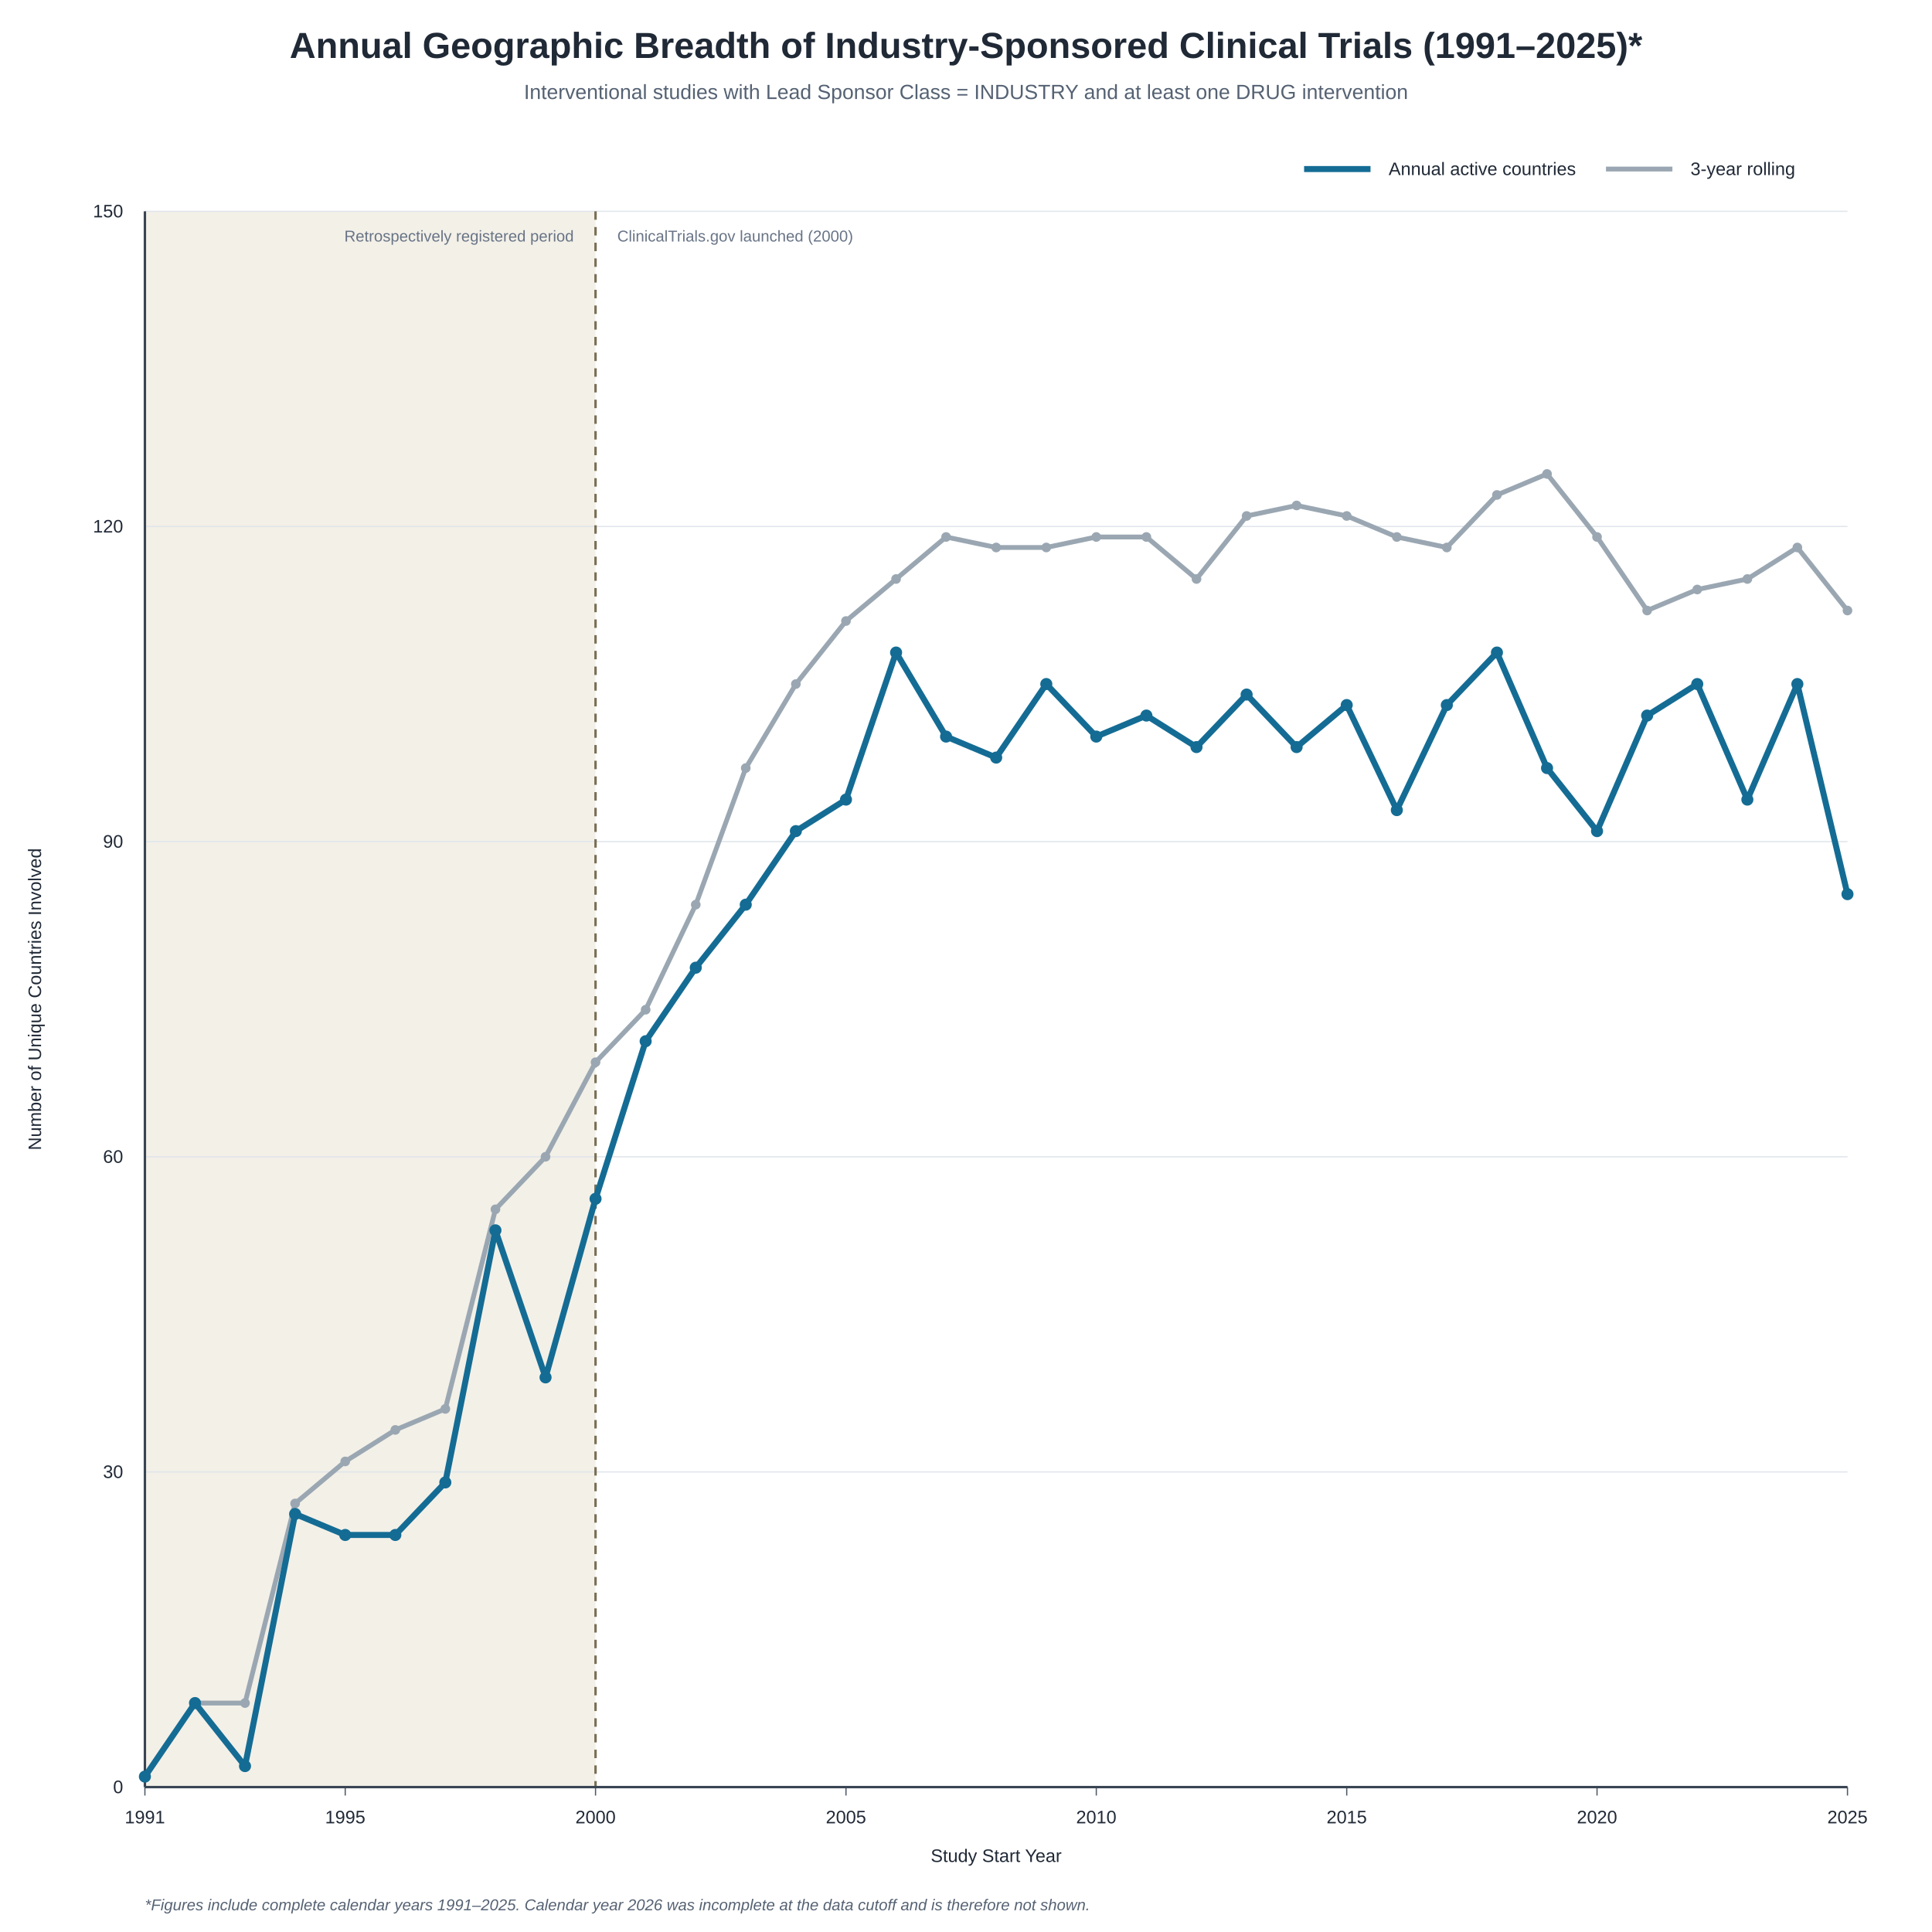
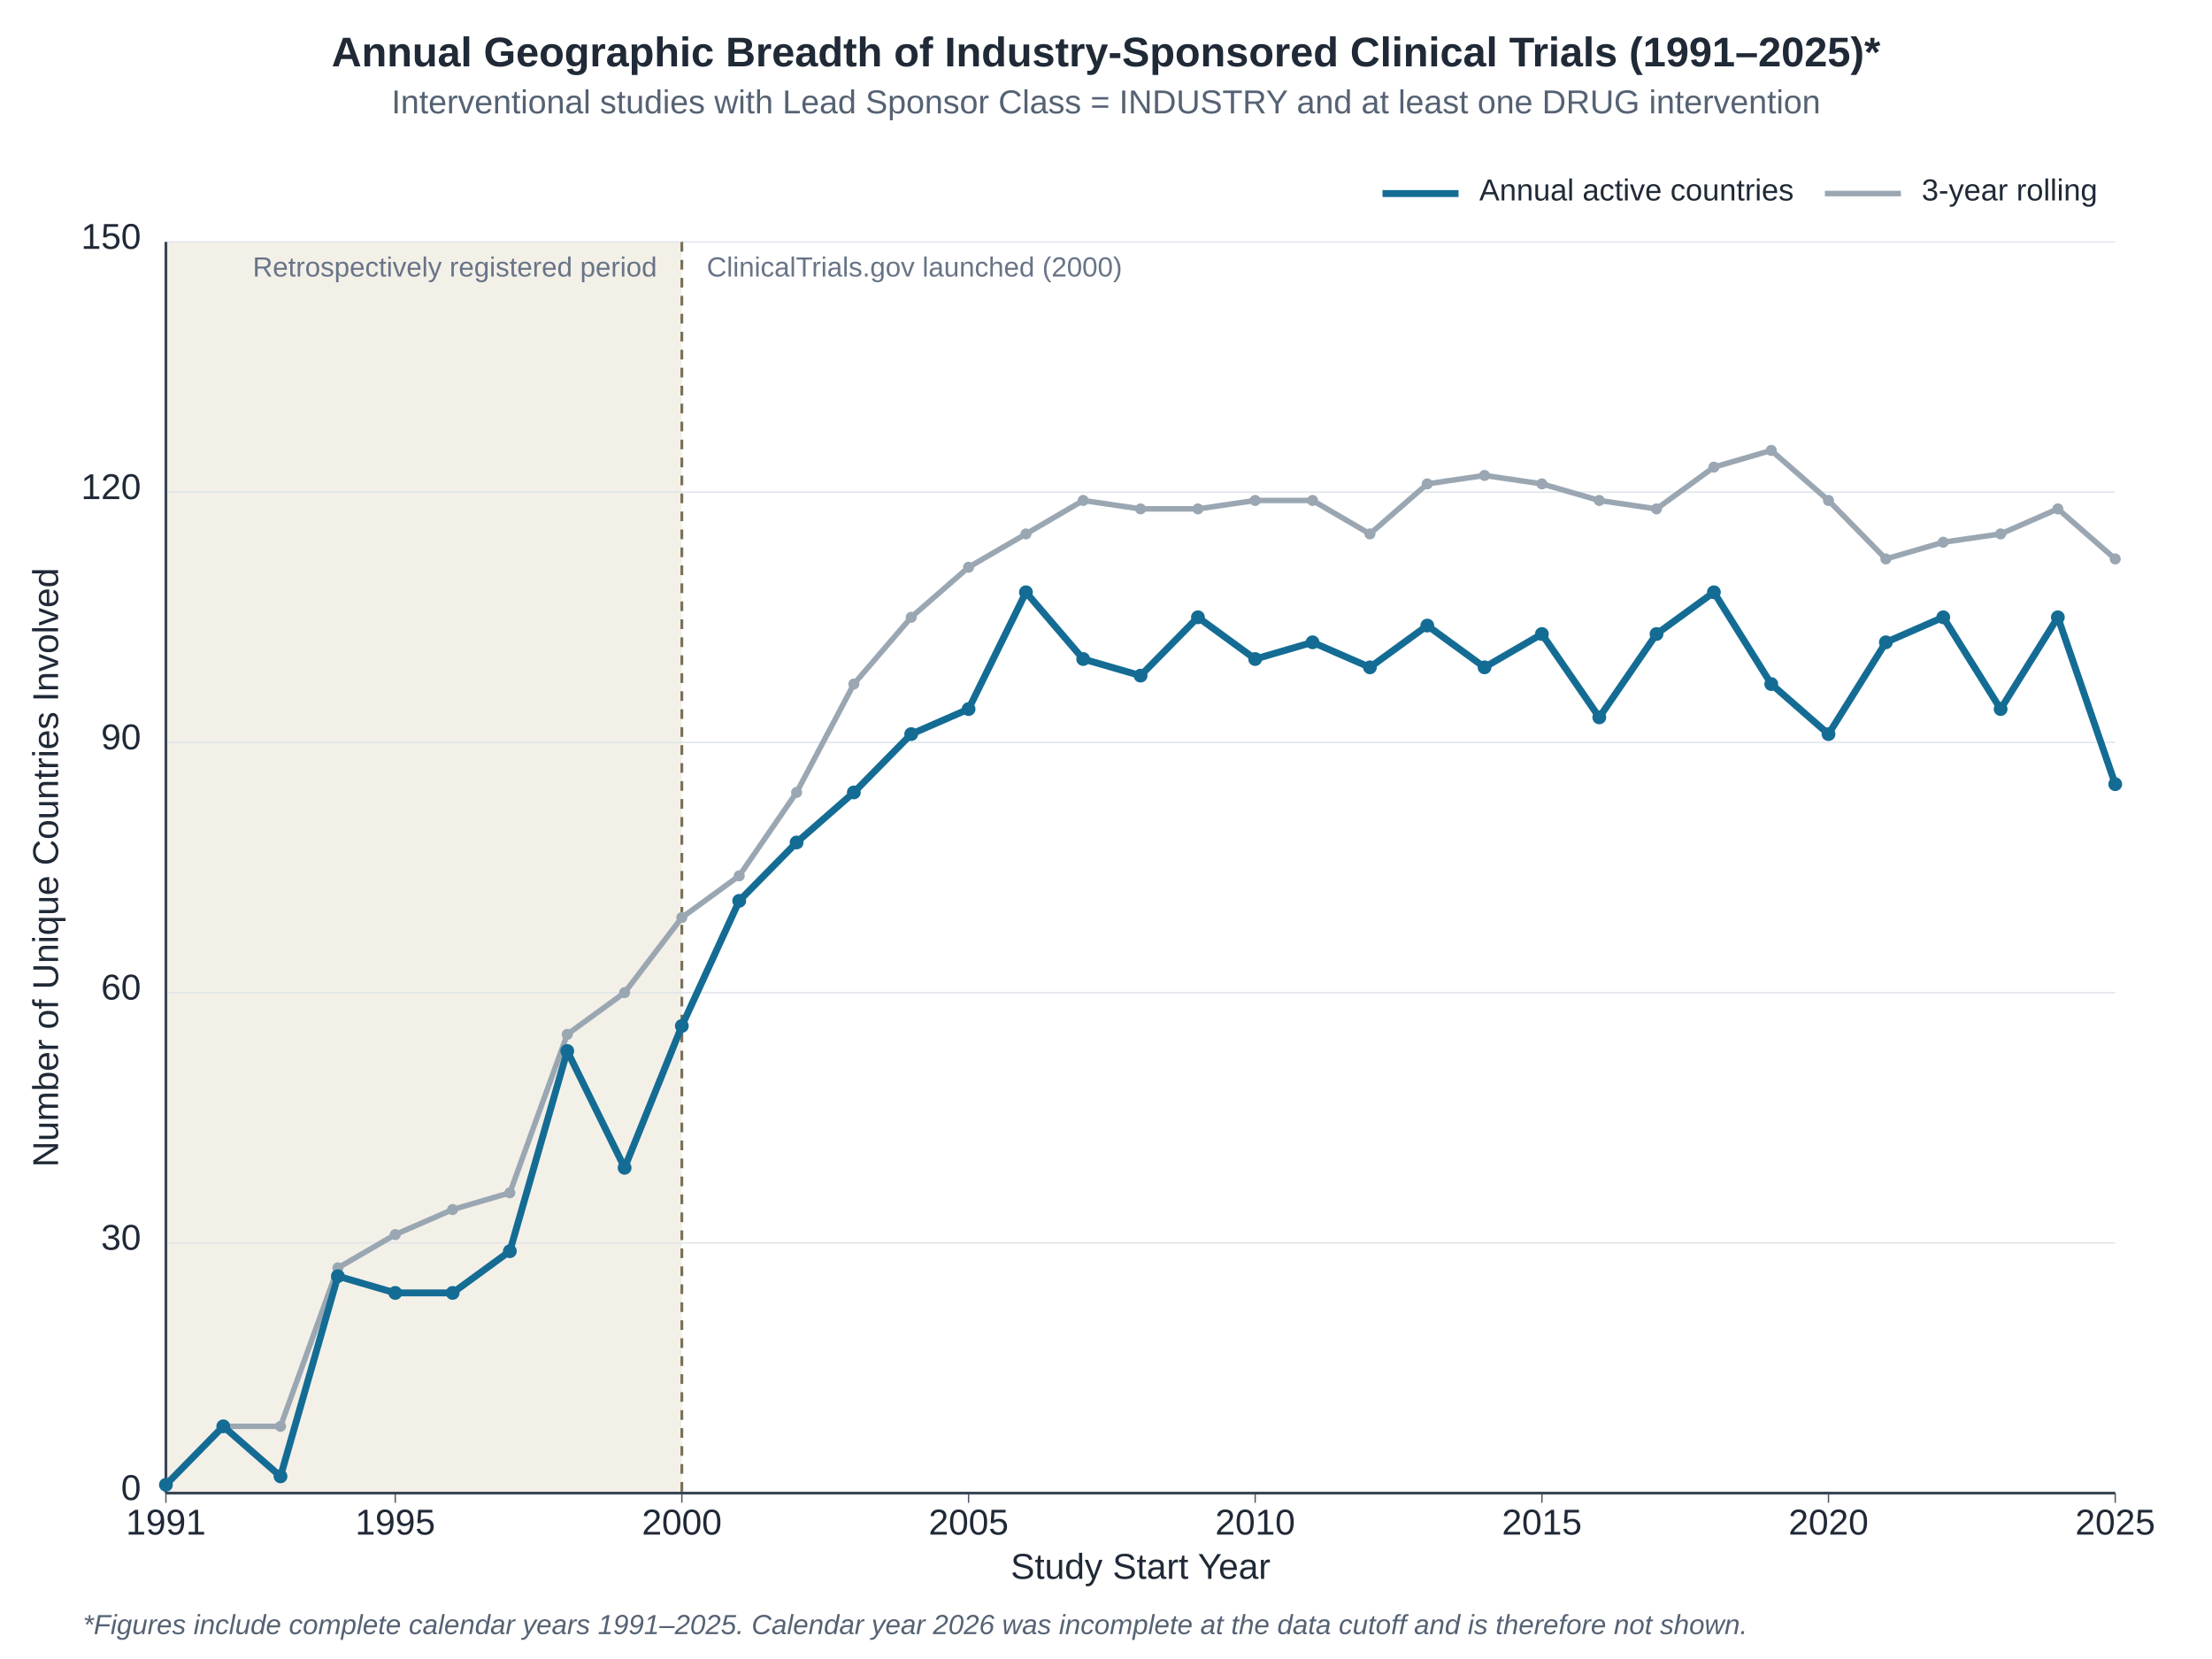
- <svg xmlns="http://www.w3.org/2000/svg" width="1600" height="1600" viewBox="0 0 1600 1600">
-   <rect x="0" y="0" width="1600" height="1600" fill="#ffffff" fill-opacity="1" />
-   <style>text{font-family:Arial,Helvetica,sans-serif;fill:#202936}.title{font-size:30px;font-weight:700}.subtitle{font-size:17px;fill:#556273}.axis{font-size:15px}.small{font-size:13px;fill:#687486}.legend{font-size:15px}.footnote{font-size:13px;fill:#556273;font-style:italic}</style>
+ <svg xmlns="http://www.w3.org/2000/svg" width="1600" height="1200" viewBox="0 0 1600 1200">
+   <rect x="0" y="0" width="1600" height="1200" fill="#ffffff" fill-opacity="1" />
+   <style>text{font-family:Arial,Helvetica,sans-serif;fill:#202936}.title{font-size:30px;font-weight:700}.subtitle{font-size:24px;fill:#556273}.axis-label,.axis-tick{font-size:26px;font-weight:400}.small{font-size:20px;fill:#687486}.legend{font-size:22px}.footnote{font-size:20px;fill:#556273;font-style:italic}</style>
  <text x="800" y="48" text-anchor="middle" class="title">Annual Geographic Breadth of Industry-Sponsored Clinical Trials (1991–2025)*</text>
  <text x="800" y="82" text-anchor="middle" class="subtitle">Interventional studies with Lead Sponsor Class = INDUSTRY and at least one DRUG intervention</text>
-   <rect x="120" y="175" width="373.2" height="1305" fill="#f3f0e8" />
+   <rect x="120" y="175" width="373.2" height="905" fill="#f3f0e8" />
  <text x="475.2" y="200" text-anchor="end" class="small">Retrospectively registered period</text>
-   <line x1="120" y1="1480.0" x2="1530" y2="1480.0" stroke="#dfe5eb" stroke-width="1" />
-   <text x="102" y="1485.0" text-anchor="end" class="axis">0</text>
-   <line x1="120" y1="1219.0" x2="1530" y2="1219.0" stroke="#dfe5eb" stroke-width="1" />
-   <text x="102" y="1224.0" text-anchor="end" class="axis">30</text>
-   <line x1="120" y1="958.0" x2="1530" y2="958.0" stroke="#dfe5eb" stroke-width="1" />
-   <text x="102" y="963.0" text-anchor="end" class="axis">60</text>
-   <line x1="120" y1="697.0" x2="1530" y2="697.0" stroke="#dfe5eb" stroke-width="1" />
-   <text x="102" y="702.0" text-anchor="end" class="axis">90</text>
-   <line x1="120" y1="436.0" x2="1530" y2="436.0" stroke="#dfe5eb" stroke-width="1" />
-   <text x="102" y="441.0" text-anchor="end" class="axis">120</text>
+   <line x1="120" y1="1080.0" x2="1530" y2="1080.0" stroke="#dfe5eb" stroke-width="1" />
+   <text x="102" y="1085.0" text-anchor="end" class="axis-tick">0</text>
+   <line x1="120" y1="899.0" x2="1530" y2="899.0" stroke="#dfe5eb" stroke-width="1" />
+   <text x="102" y="904.0" text-anchor="end" class="axis-tick">30</text>
+   <line x1="120" y1="718.0" x2="1530" y2="718.0" stroke="#dfe5eb" stroke-width="1" />
+   <text x="102" y="723.0" text-anchor="end" class="axis-tick">60</text>
+   <line x1="120" y1="537.0" x2="1530" y2="537.0" stroke="#dfe5eb" stroke-width="1" />
+   <text x="102" y="542.0" text-anchor="end" class="axis-tick">90</text>
+   <line x1="120" y1="356.0" x2="1530" y2="356.0" stroke="#dfe5eb" stroke-width="1" />
+   <text x="102" y="361.0" text-anchor="end" class="axis-tick">120</text>
  <line x1="120" y1="175.0" x2="1530" y2="175.0" stroke="#dfe5eb" stroke-width="1" />
-   <text x="102" y="180.0" text-anchor="end" class="axis">150</text>
-   <line x1="120.0" y1="1480" x2="120.0" y2="1487" stroke="#4d5966" />
-   <text x="120.0" y="1510" text-anchor="middle" class="axis">1991</text>
-   <line x1="285.9" y1="1480" x2="285.9" y2="1487" stroke="#4d5966" />
-   <text x="285.9" y="1510" text-anchor="middle" class="axis">1995</text>
-   <line x1="493.2" y1="1480" x2="493.2" y2="1487" stroke="#4d5966" />
-   <text x="493.2" y="1510" text-anchor="middle" class="axis">2000</text>
-   <line x1="700.6" y1="1480" x2="700.6" y2="1487" stroke="#4d5966" />
-   <text x="700.6" y="1510" text-anchor="middle" class="axis">2005</text>
-   <line x1="907.9" y1="1480" x2="907.9" y2="1487" stroke="#4d5966" />
-   <text x="907.9" y="1510" text-anchor="middle" class="axis">2010</text>
-   <line x1="1115.3" y1="1480" x2="1115.3" y2="1487" stroke="#4d5966" />
-   <text x="1115.3" y="1510" text-anchor="middle" class="axis">2015</text>
-   <line x1="1322.6" y1="1480" x2="1322.6" y2="1487" stroke="#4d5966" />
-   <text x="1322.6" y="1510" text-anchor="middle" class="axis">2020</text>
-   <line x1="1530.0" y1="1480" x2="1530.0" y2="1487" stroke="#4d5966" />
-   <text x="1530.0" y="1510" text-anchor="middle" class="axis">2025</text>
-   <line x1="493.2" y1="175" x2="493.2" y2="1480" stroke="#7a6f55" stroke-width="2" stroke-dasharray="7 6" />
+   <text x="102" y="180.0" text-anchor="end" class="axis-tick">150</text>
+   <line x1="120.0" y1="1080" x2="120.0" y2="1087" stroke="#4d5966" />
+   <text x="120.0" y="1110" text-anchor="middle" class="axis-tick">1991</text>
+   <line x1="285.9" y1="1080" x2="285.9" y2="1087" stroke="#4d5966" />
+   <text x="285.9" y="1110" text-anchor="middle" class="axis-tick">1995</text>
+   <line x1="493.2" y1="1080" x2="493.2" y2="1087" stroke="#4d5966" />
+   <text x="493.2" y="1110" text-anchor="middle" class="axis-tick">2000</text>
+   <line x1="700.6" y1="1080" x2="700.6" y2="1087" stroke="#4d5966" />
+   <text x="700.6" y="1110" text-anchor="middle" class="axis-tick">2005</text>
+   <line x1="907.9" y1="1080" x2="907.9" y2="1087" stroke="#4d5966" />
+   <text x="907.9" y="1110" text-anchor="middle" class="axis-tick">2010</text>
+   <line x1="1115.3" y1="1080" x2="1115.3" y2="1087" stroke="#4d5966" />
+   <text x="1115.3" y="1110" text-anchor="middle" class="axis-tick">2015</text>
+   <line x1="1322.6" y1="1080" x2="1322.6" y2="1087" stroke="#4d5966" />
+   <text x="1322.6" y="1110" text-anchor="middle" class="axis-tick">2020</text>
+   <line x1="1530.0" y1="1080" x2="1530.0" y2="1087" stroke="#4d5966" />
+   <text x="1530.0" y="1110" text-anchor="middle" class="axis-tick">2025</text>
+   <line x1="493.2" y1="175" x2="493.2" y2="1080" stroke="#7a6f55" stroke-width="2" stroke-dasharray="7 6" />
  <text x="511.2" y="200" class="small">ClinicalTrials.gov launched (2000)</text>
-   <line x1="120" y1="1480" x2="1530" y2="1480" stroke="#394553" stroke-width="2" />
-   <line x1="120" y1="175" x2="120" y2="1480" stroke="#394553" stroke-width="2" />
-   <polyline points="120.0,1471.3 161.5,1410.4 202.9,1410.4 244.4,1245.1 285.9,1210.3 327.4,1184.2 368.8,1166.8 410.3,1001.5 451.8,958.0 493.2,879.7 534.7,836.2 576.2,749.2 617.6,636.1 659.1,566.5 700.6,514.3 742.1,479.5 783.5,444.7 825.0,453.4 866.5,453.4 907.9,444.7 949.4,444.7 990.9,479.5 1032.4,427.3 1073.8,418.6 1115.3,427.3 1156.8,444.7 1198.2,453.4 1239.7,409.9 1281.2,392.5 1322.6,444.7 1364.1,505.6 1405.6,488.2 1447.1,479.5 1488.5,453.4 1530.0,505.6" fill="none" stroke="#9aa7b2" stroke-width="4" stroke-linejoin="round" stroke-linecap="round" />
-   <polyline points="120.0,1471.3 161.5,1410.4 202.9,1462.6 244.4,1253.8 285.9,1271.2 327.4,1271.2 368.8,1227.7 410.3,1018.9 451.8,1140.7 493.2,992.8 534.7,862.3 576.2,801.4 617.6,749.2 659.1,688.3 700.6,662.2 742.1,540.4 783.5,610.0 825.0,627.4 866.5,566.5 907.9,610.0 949.4,592.6 990.9,618.7 1032.4,575.2 1073.8,618.7 1115.3,583.9 1156.8,670.9 1198.2,583.9 1239.7,540.4 1281.2,636.1 1322.6,688.3 1364.1,592.6 1405.6,566.5 1447.1,662.2 1488.5,566.5 1530.0,740.5" fill="none" stroke="#146c94" stroke-width="5" stroke-linejoin="round" stroke-linecap="round" />
-   <circle cx="120.0" cy="1471.3" r="4" fill="#9aa7b2" />
-   <circle cx="161.5" cy="1410.4" r="4" fill="#9aa7b2" />
-   <circle cx="202.9" cy="1410.4" r="4" fill="#9aa7b2" />
-   <circle cx="244.4" cy="1245.1" r="4" fill="#9aa7b2" />
-   <circle cx="285.9" cy="1210.3" r="4" fill="#9aa7b2" />
-   <circle cx="327.4" cy="1184.2" r="4" fill="#9aa7b2" />
-   <circle cx="368.8" cy="1166.8" r="4" fill="#9aa7b2" />
-   <circle cx="410.3" cy="1001.5" r="4" fill="#9aa7b2" />
-   <circle cx="451.8" cy="958.0" r="4" fill="#9aa7b2" />
-   <circle cx="493.2" cy="879.7" r="4" fill="#9aa7b2" />
-   <circle cx="534.7" cy="836.2" r="4" fill="#9aa7b2" />
-   <circle cx="576.2" cy="749.2" r="4" fill="#9aa7b2" />
-   <circle cx="617.6" cy="636.1" r="4" fill="#9aa7b2" />
-   <circle cx="659.1" cy="566.5" r="4" fill="#9aa7b2" />
-   <circle cx="700.6" cy="514.3" r="4" fill="#9aa7b2" />
-   <circle cx="742.1" cy="479.5" r="4" fill="#9aa7b2" />
-   <circle cx="783.5" cy="444.7" r="4" fill="#9aa7b2" />
-   <circle cx="825.0" cy="453.4" r="4" fill="#9aa7b2" />
-   <circle cx="866.5" cy="453.4" r="4" fill="#9aa7b2" />
-   <circle cx="907.9" cy="444.7" r="4" fill="#9aa7b2" />
-   <circle cx="949.4" cy="444.7" r="4" fill="#9aa7b2" />
-   <circle cx="990.9" cy="479.5" r="4" fill="#9aa7b2" />
-   <circle cx="1032.4" cy="427.3" r="4" fill="#9aa7b2" />
-   <circle cx="1073.8" cy="418.6" r="4" fill="#9aa7b2" />
-   <circle cx="1115.3" cy="427.3" r="4" fill="#9aa7b2" />
-   <circle cx="1156.8" cy="444.7" r="4" fill="#9aa7b2" />
-   <circle cx="1198.2" cy="453.4" r="4" fill="#9aa7b2" />
-   <circle cx="1239.7" cy="409.9" r="4" fill="#9aa7b2" />
-   <circle cx="1281.2" cy="392.5" r="4" fill="#9aa7b2" />
-   <circle cx="1322.6" cy="444.7" r="4" fill="#9aa7b2" />
-   <circle cx="1364.1" cy="505.6" r="4" fill="#9aa7b2" />
-   <circle cx="1405.6" cy="488.2" r="4" fill="#9aa7b2" />
-   <circle cx="1447.1" cy="479.5" r="4" fill="#9aa7b2" />
-   <circle cx="1488.5" cy="453.4" r="4" fill="#9aa7b2" />
-   <circle cx="1530.0" cy="505.6" r="4" fill="#9aa7b2" />
-   <circle cx="120.0" cy="1471.3" r="5" fill="#146c94" />
-   <circle cx="161.5" cy="1410.4" r="5" fill="#146c94" />
-   <circle cx="202.9" cy="1462.6" r="5" fill="#146c94" />
-   <circle cx="244.4" cy="1253.8" r="5" fill="#146c94" />
-   <circle cx="285.9" cy="1271.2" r="5" fill="#146c94" />
-   <circle cx="327.4" cy="1271.2" r="5" fill="#146c94" />
-   <circle cx="368.8" cy="1227.7" r="5" fill="#146c94" />
-   <circle cx="410.3" cy="1018.9" r="5" fill="#146c94" />
-   <circle cx="451.8" cy="1140.7" r="5" fill="#146c94" />
-   <circle cx="493.2" cy="992.8" r="5" fill="#146c94" />
-   <circle cx="534.7" cy="862.3" r="5" fill="#146c94" />
-   <circle cx="576.2" cy="801.4" r="5" fill="#146c94" />
-   <circle cx="617.6" cy="749.2" r="5" fill="#146c94" />
-   <circle cx="659.1" cy="688.3" r="5" fill="#146c94" />
-   <circle cx="700.6" cy="662.2" r="5" fill="#146c94" />
-   <circle cx="742.1" cy="540.4" r="5" fill="#146c94" />
-   <circle cx="783.5" cy="610.0" r="5" fill="#146c94" />
-   <circle cx="825.0" cy="627.4" r="5" fill="#146c94" />
-   <circle cx="866.5" cy="566.5" r="5" fill="#146c94" />
-   <circle cx="907.9" cy="610.0" r="5" fill="#146c94" />
-   <circle cx="949.4" cy="592.6" r="5" fill="#146c94" />
-   <circle cx="990.9" cy="618.7" r="5" fill="#146c94" />
-   <circle cx="1032.4" cy="575.2" r="5" fill="#146c94" />
-   <circle cx="1073.8" cy="618.7" r="5" fill="#146c94" />
-   <circle cx="1115.3" cy="583.9" r="5" fill="#146c94" />
-   <circle cx="1156.8" cy="670.9" r="5" fill="#146c94" />
-   <circle cx="1198.2" cy="583.9" r="5" fill="#146c94" />
-   <circle cx="1239.7" cy="540.4" r="5" fill="#146c94" />
-   <circle cx="1281.2" cy="636.1" r="5" fill="#146c94" />
-   <circle cx="1322.6" cy="688.3" r="5" fill="#146c94" />
-   <circle cx="1364.1" cy="592.6" r="5" fill="#146c94" />
-   <circle cx="1405.6" cy="566.5" r="5" fill="#146c94" />
-   <circle cx="1447.1" cy="662.2" r="5" fill="#146c94" />
-   <circle cx="1488.5" cy="566.5" r="5" fill="#146c94" />
-   <circle cx="1530.0" cy="740.5" r="5" fill="#146c94" />
-   <text x="825.0" y="1542" text-anchor="middle" class="axis">Study Start Year</text>
-   <text x="34" y="827.5" text-anchor="middle" class="axis" transform="rotate(-90 34 827.5)">Number of Unique Countries Involved</text>
-   <line x1="1080" y1="140" x2="1135" y2="140" stroke="#146c94" stroke-width="5" />
-   <text x="1150" y="145" class="legend">Annual active countries</text>
-   <line x1="1330" y1="140" x2="1385" y2="140" stroke="#9aa7b2" stroke-width="4" />
-   <text x="1400" y="145" class="legend">3-year rolling</text>
-   <text x="120" y="1582" class="footnote">*Figures include complete calendar years 1991–2025. Calendar year 2026 was incomplete at the data cutoff and is therefore not shown.</text>
+   <line x1="120" y1="1080" x2="1530" y2="1080" stroke="#394553" stroke-width="2" />
+   <line x1="120" y1="175" x2="120" y2="1080" stroke="#394553" stroke-width="2" />
+   <polyline points="120.0,1074.0 161.5,1031.7 202.9,1031.7 244.4,917.1 285.9,893.0 327.4,874.9 368.8,862.8 410.3,748.2 451.8,718.0 493.2,663.7 534.7,633.5 576.2,573.2 617.6,494.8 659.1,446.5 700.6,410.3 742.1,386.2 783.5,362.0 825.0,368.1 866.5,368.1 907.9,362.0 949.4,362.0 990.9,386.2 1032.4,350.0 1073.8,343.9 1115.3,350.0 1156.8,362.0 1198.2,368.1 1239.7,337.9 1281.2,325.8 1322.6,362.0 1364.1,404.3 1405.6,392.2 1447.1,386.2 1488.5,368.1 1530.0,404.3" fill="none" stroke="#9aa7b2" stroke-width="4" stroke-linejoin="round" stroke-linecap="round" />
+   <polyline points="120.0,1074.0 161.5,1031.7 202.9,1067.9 244.4,923.1 285.9,935.2 327.4,935.2 368.8,905.0 410.3,760.2 451.8,844.7 493.2,742.1 534.7,651.6 576.2,609.4 617.6,573.2 659.1,531.0 700.6,512.9 742.1,428.4 783.5,476.7 825.0,488.7 866.5,446.5 907.9,476.7 949.4,464.6 990.9,482.7 1032.4,452.5 1073.8,482.7 1115.3,458.6 1156.8,518.9 1198.2,458.6 1239.7,428.4 1281.2,494.8 1322.6,531.0 1364.1,464.6 1405.6,446.5 1447.1,512.9 1488.5,446.5 1530.0,567.2" fill="none" stroke="#146c94" stroke-width="5" stroke-linejoin="round" stroke-linecap="round" />
+   <circle cx="120.0" cy="1074.0" r="4" fill="#9aa7b2" />
+   <circle cx="161.5" cy="1031.7" r="4" fill="#9aa7b2" />
+   <circle cx="202.9" cy="1031.7" r="4" fill="#9aa7b2" />
+   <circle cx="244.4" cy="917.1" r="4" fill="#9aa7b2" />
+   <circle cx="285.9" cy="893.0" r="4" fill="#9aa7b2" />
+   <circle cx="327.4" cy="874.9" r="4" fill="#9aa7b2" />
+   <circle cx="368.8" cy="862.8" r="4" fill="#9aa7b2" />
+   <circle cx="410.3" cy="748.2" r="4" fill="#9aa7b2" />
+   <circle cx="451.8" cy="718.0" r="4" fill="#9aa7b2" />
+   <circle cx="493.2" cy="663.7" r="4" fill="#9aa7b2" />
+   <circle cx="534.7" cy="633.5" r="4" fill="#9aa7b2" />
+   <circle cx="576.2" cy="573.2" r="4" fill="#9aa7b2" />
+   <circle cx="617.6" cy="494.8" r="4" fill="#9aa7b2" />
+   <circle cx="659.1" cy="446.5" r="4" fill="#9aa7b2" />
+   <circle cx="700.6" cy="410.3" r="4" fill="#9aa7b2" />
+   <circle cx="742.1" cy="386.2" r="4" fill="#9aa7b2" />
+   <circle cx="783.5" cy="362.0" r="4" fill="#9aa7b2" />
+   <circle cx="825.0" cy="368.1" r="4" fill="#9aa7b2" />
+   <circle cx="866.5" cy="368.1" r="4" fill="#9aa7b2" />
+   <circle cx="907.9" cy="362.0" r="4" fill="#9aa7b2" />
+   <circle cx="949.4" cy="362.0" r="4" fill="#9aa7b2" />
+   <circle cx="990.9" cy="386.2" r="4" fill="#9aa7b2" />
+   <circle cx="1032.4" cy="350.0" r="4" fill="#9aa7b2" />
+   <circle cx="1073.8" cy="343.9" r="4" fill="#9aa7b2" />
+   <circle cx="1115.3" cy="350.0" r="4" fill="#9aa7b2" />
+   <circle cx="1156.8" cy="362.0" r="4" fill="#9aa7b2" />
+   <circle cx="1198.2" cy="368.1" r="4" fill="#9aa7b2" />
+   <circle cx="1239.7" cy="337.9" r="4" fill="#9aa7b2" />
+   <circle cx="1281.2" cy="325.8" r="4" fill="#9aa7b2" />
+   <circle cx="1322.6" cy="362.0" r="4" fill="#9aa7b2" />
+   <circle cx="1364.1" cy="404.3" r="4" fill="#9aa7b2" />
+   <circle cx="1405.6" cy="392.2" r="4" fill="#9aa7b2" />
+   <circle cx="1447.1" cy="386.2" r="4" fill="#9aa7b2" />
+   <circle cx="1488.5" cy="368.1" r="4" fill="#9aa7b2" />
+   <circle cx="1530.0" cy="404.3" r="4" fill="#9aa7b2" />
+   <circle cx="120.0" cy="1074.0" r="5" fill="#146c94" />
+   <circle cx="161.5" cy="1031.7" r="5" fill="#146c94" />
+   <circle cx="202.9" cy="1067.9" r="5" fill="#146c94" />
+   <circle cx="244.4" cy="923.1" r="5" fill="#146c94" />
+   <circle cx="285.9" cy="935.2" r="5" fill="#146c94" />
+   <circle cx="327.4" cy="935.2" r="5" fill="#146c94" />
+   <circle cx="368.8" cy="905.0" r="5" fill="#146c94" />
+   <circle cx="410.3" cy="760.2" r="5" fill="#146c94" />
+   <circle cx="451.8" cy="844.7" r="5" fill="#146c94" />
+   <circle cx="493.2" cy="742.1" r="5" fill="#146c94" />
+   <circle cx="534.7" cy="651.6" r="5" fill="#146c94" />
+   <circle cx="576.2" cy="609.4" r="5" fill="#146c94" />
+   <circle cx="617.6" cy="573.2" r="5" fill="#146c94" />
+   <circle cx="659.1" cy="531.0" r="5" fill="#146c94" />
+   <circle cx="700.6" cy="512.9" r="5" fill="#146c94" />
+   <circle cx="742.1" cy="428.4" r="5" fill="#146c94" />
+   <circle cx="783.5" cy="476.7" r="5" fill="#146c94" />
+   <circle cx="825.0" cy="488.7" r="5" fill="#146c94" />
+   <circle cx="866.5" cy="446.5" r="5" fill="#146c94" />
+   <circle cx="907.9" cy="476.7" r="5" fill="#146c94" />
+   <circle cx="949.4" cy="464.6" r="5" fill="#146c94" />
+   <circle cx="990.9" cy="482.7" r="5" fill="#146c94" />
+   <circle cx="1032.4" cy="452.5" r="5" fill="#146c94" />
+   <circle cx="1073.8" cy="482.7" r="5" fill="#146c94" />
+   <circle cx="1115.3" cy="458.6" r="5" fill="#146c94" />
+   <circle cx="1156.8" cy="518.9" r="5" fill="#146c94" />
+   <circle cx="1198.2" cy="458.6" r="5" fill="#146c94" />
+   <circle cx="1239.7" cy="428.4" r="5" fill="#146c94" />
+   <circle cx="1281.2" cy="494.8" r="5" fill="#146c94" />
+   <circle cx="1322.6" cy="531.0" r="5" fill="#146c94" />
+   <circle cx="1364.1" cy="464.6" r="5" fill="#146c94" />
+   <circle cx="1405.6" cy="446.5" r="5" fill="#146c94" />
+   <circle cx="1447.1" cy="512.9" r="5" fill="#146c94" />
+   <circle cx="1488.5" cy="446.5" r="5" fill="#146c94" />
+   <circle cx="1530.0" cy="567.2" r="5" fill="#146c94" />
+   <text x="825.0" y="1142" text-anchor="middle" class="axis-label">Study Start Year</text>
+   <text x="42" y="627.5" text-anchor="middle" class="axis-label" transform="rotate(-90 42 627.5)">Number of Unique Countries Involved</text>
+   <line x1="1000" y1="140" x2="1055" y2="140" stroke="#146c94" stroke-width="5" />
+   <text x="1070" y="145" class="legend">Annual active countries</text>
+   <line x1="1320" y1="140" x2="1375" y2="140" stroke="#9aa7b2" stroke-width="4" />
+   <text x="1390" y="145" class="legend">3-year rolling</text>
+   <text x="60" y="1182" class="footnote">*Figures include complete calendar years 1991–2025. Calendar year 2026 was incomplete at the data cutoff and is therefore not shown.</text>
</svg>
